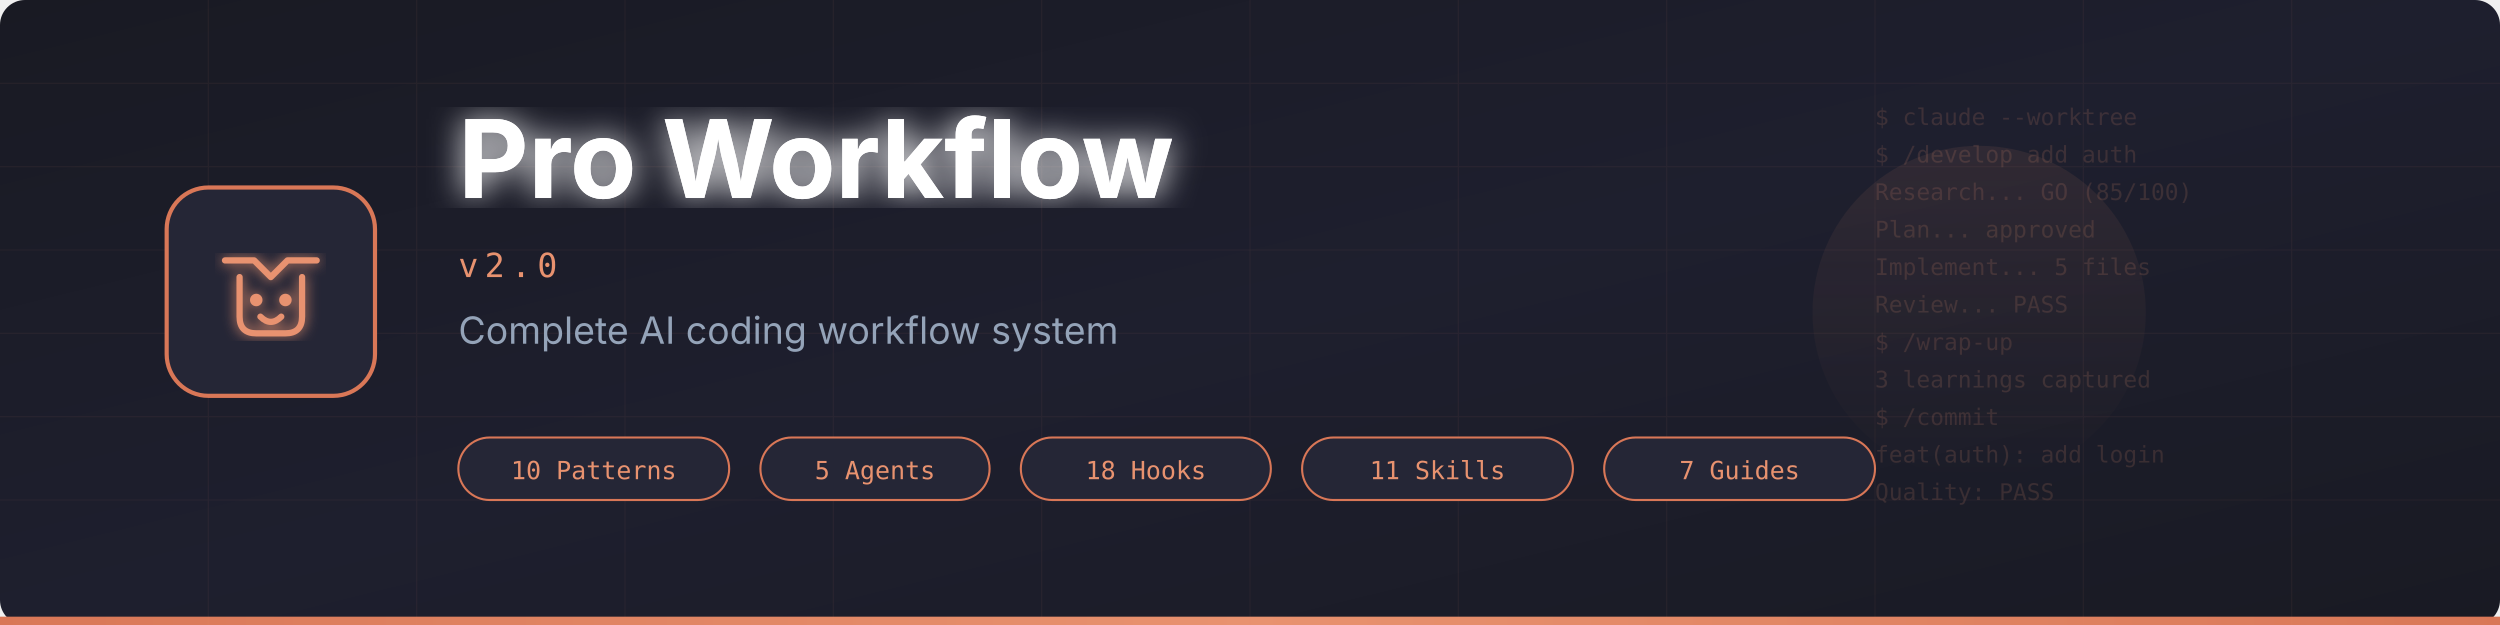
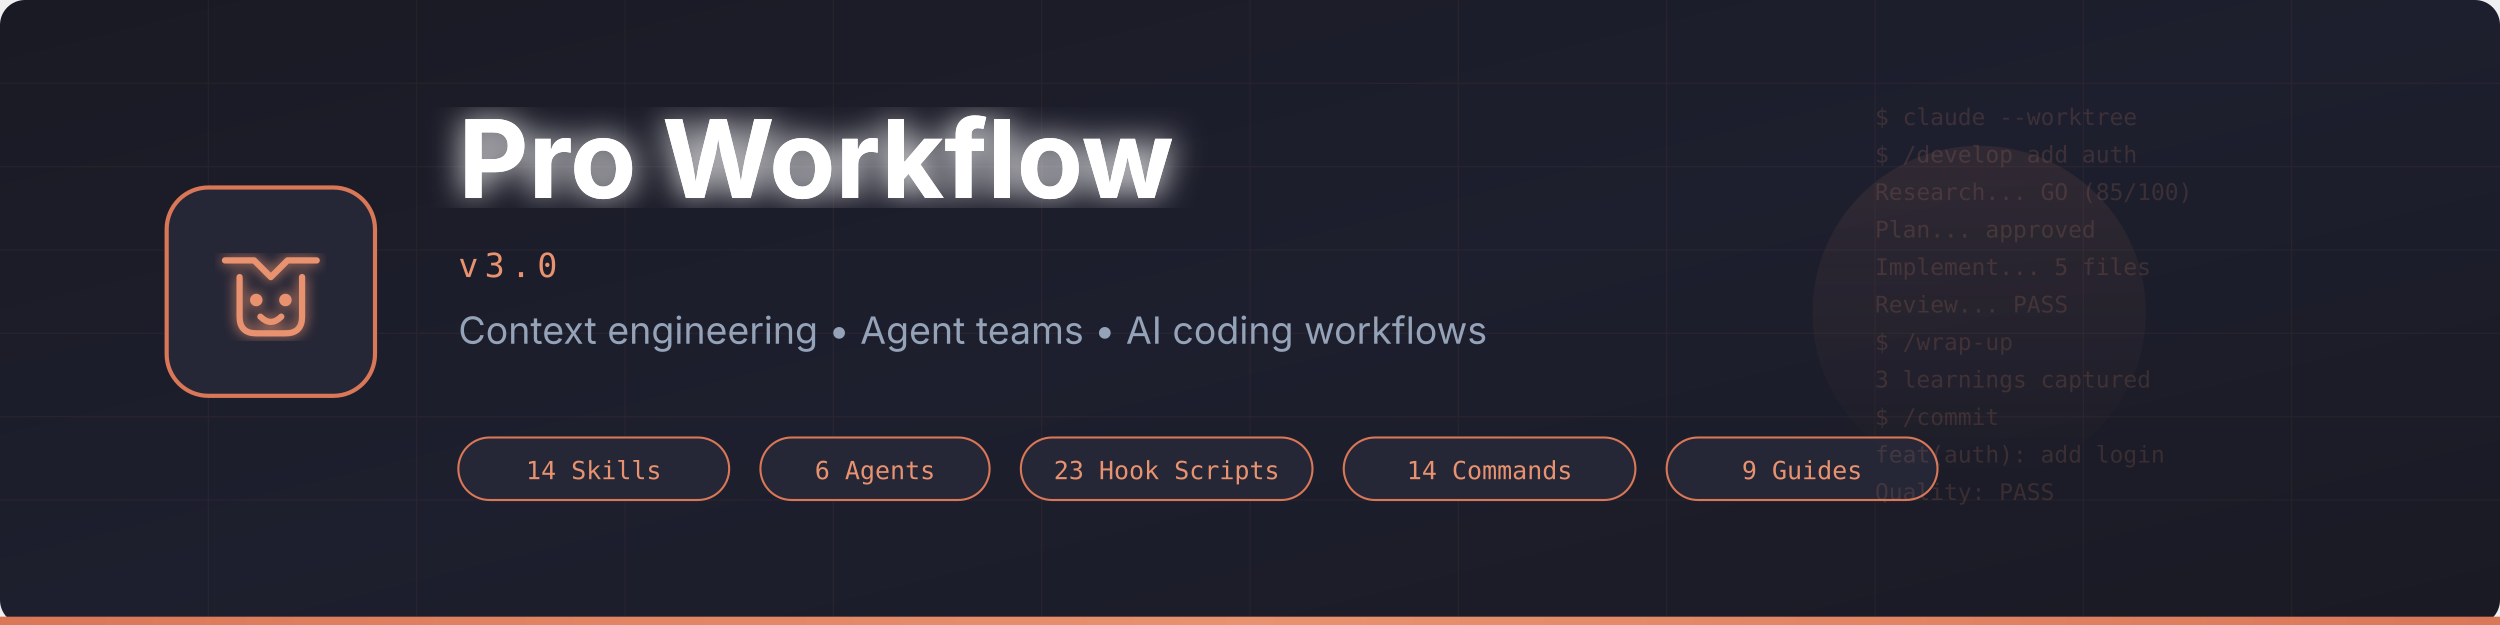
<svg xmlns="http://www.w3.org/2000/svg" viewBox="0 0 1200 300" width="1200" height="300">
  <defs>
    <linearGradient id="bgGrad" x1="0%" y1="0%" x2="100%" y2="100%">
      <stop offset="0%" style="stop-color:#191A23;stop-opacity:1" />
      <stop offset="50%" style="stop-color:#1E1F2E;stop-opacity:1" />
      <stop offset="100%" style="stop-color:#191A23;stop-opacity:1" />
    </linearGradient>
    <linearGradient id="accentGrad" x1="0%" y1="0%" x2="100%" y2="0%">
      <stop offset="0%" style="stop-color:#D97757;stop-opacity:1" />
      <stop offset="50%" style="stop-color:#E8926F;stop-opacity:1" />
      <stop offset="100%" style="stop-color:#D97757;stop-opacity:1" />
    </linearGradient>
    <linearGradient id="glowGrad" x1="0%" y1="0%" x2="0%" y2="100%">
      <stop offset="0%" style="stop-color:#E8926F;stop-opacity:0.3" />
      <stop offset="100%" style="stop-color:#E8926F;stop-opacity:0" />
    </linearGradient>
    <filter id="glow">
      <feGaussianBlur stdDeviation="3" result="blur" />
      <feMerge>
        <feMergeNode in="blur" />
        <feMergeNode in="SourceGraphic" />
      </feMerge>
    </filter>
    <filter id="softGlow">
      <feGaussianBlur stdDeviation="8" result="blur" />
      <feMerge>
        <feMergeNode in="blur" />
        <feMergeNode in="SourceGraphic" />
      </feMerge>
    </filter>
  </defs>
  <rect width="1200" height="300" fill="url(#bgGrad)" rx="12" />
  <rect x="0" y="296" width="1200" height="4" fill="url(#accentGrad)" />
  <g opacity="0.06">
    <line x1="0" y1="40" x2="1200" y2="40" stroke="#E8926F" stroke-width="0.5" />
    <line x1="0" y1="80" x2="1200" y2="80" stroke="#E8926F" stroke-width="0.5" />
    <line x1="0" y1="120" x2="1200" y2="120" stroke="#E8926F" stroke-width="0.5" />
    <line x1="0" y1="160" x2="1200" y2="160" stroke="#E8926F" stroke-width="0.5" />
    <line x1="0" y1="200" x2="1200" y2="200" stroke="#E8926F" stroke-width="0.5" />
    <line x1="0" y1="240" x2="1200" y2="240" stroke="#E8926F" stroke-width="0.5" />
    <line x1="100" y1="0" x2="100" y2="300" stroke="#E8926F" stroke-width="0.5" />
    <line x1="200" y1="0" x2="200" y2="300" stroke="#E8926F" stroke-width="0.5" />
    <line x1="300" y1="0" x2="300" y2="300" stroke="#E8926F" stroke-width="0.5" />
    <line x1="400" y1="0" x2="400" y2="300" stroke="#E8926F" stroke-width="0.5" />
    <line x1="500" y1="0" x2="500" y2="300" stroke="#E8926F" stroke-width="0.5" />
    <line x1="600" y1="0" x2="600" y2="300" stroke="#E8926F" stroke-width="0.5" />
    <line x1="700" y1="0" x2="700" y2="300" stroke="#E8926F" stroke-width="0.5" />
    <line x1="800" y1="0" x2="800" y2="300" stroke="#E8926F" stroke-width="0.5" />
    <line x1="900" y1="0" x2="900" y2="300" stroke="#E8926F" stroke-width="0.5" />
    <line x1="1000" y1="0" x2="1000" y2="300" stroke="#E8926F" stroke-width="0.5" />
    <line x1="1100" y1="0" x2="1100" y2="300" stroke="#E8926F" stroke-width="0.5" />
  </g>
  <g transform="translate(80, 90)">
    <rect width="100" height="100" rx="20" fill="#252636" stroke="#D97757" stroke-width="2" />
    <g transform="translate(50,50)" fill="none" stroke="#E8926F" stroke-width="3" stroke-linecap="round" stroke-linejoin="round" filter="url(#glow)">
      <path d="M-22,-15 L-8,-15 L0,-7 L8,-15 L22,-15" />
      <path d="M-15,-7 L-15,12 Q-15,20 -7,20 L7,20 Q15,20 15,12 L15,-7" />
      <circle cx="-7" cy="4" r="3" fill="#E8926F" stroke="none" />
      <circle cx="7" cy="4" r="3" fill="#E8926F" stroke="none" />
      <path d="M-5,12 Q0,17 5,12" />
    </g>
  </g>
  <g transform="translate(220, 95)">
    <text font-family="system-ui, -apple-system, sans-serif" font-size="52" font-weight="700" fill="white" filter="url(#softGlow)">Pro Workflow</text>
    <text font-family="system-ui, -apple-system, sans-serif" font-size="52" font-weight="700" fill="white">Pro Workflow</text>
-     <text y="38" font-family="'SF Mono', 'Fira Code', monospace" font-size="16" fill="#E8926F" letter-spacing="3">v2.0</text>
-     <text y="70" font-family="system-ui, -apple-system, sans-serif" font-size="18" fill="#94a3b8">Complete AI coding workflow system</text>
+     <text y="38" font-family="'SF Mono', 'Fira Code', monospace" font-size="16" fill="#E8926F" letter-spacing="3">v3.0</text>
+     <text y="70" font-family="system-ui, -apple-system, sans-serif" font-size="18" fill="#94a3b8">Context engineering • Agent teams • AI coding workflows</text>
  </g>
  <g transform="translate(220, 210)">
    <rect x="0" y="0" width="130" height="30" rx="15" fill="#252636" stroke="#D97757" stroke-width="1" />
-     <text x="65" y="20" text-anchor="middle" font-family="'SF Mono', monospace" font-size="12" fill="#E8926F">10 Patterns</text>
+     <text x="65" y="20" text-anchor="middle" font-family="'SF Mono', monospace" font-size="12" fill="#E8926F">14 Skills</text>
    <rect x="145" y="0" width="110" height="30" rx="15" fill="#252636" stroke="#D97757" stroke-width="1" />
-     <text x="200" y="20" text-anchor="middle" font-family="'SF Mono', monospace" font-size="12" fill="#E8926F">5 Agents</text>
-     <rect x="270" y="0" width="120" height="30" rx="15" fill="#252636" stroke="#D97757" stroke-width="1" />
-     <text x="330" y="20" text-anchor="middle" font-family="'SF Mono', monospace" font-size="12" fill="#E8926F">18 Hooks</text>
-     <rect x="405" y="0" width="130" height="30" rx="15" fill="#252636" stroke="#D97757" stroke-width="1" />
-     <text x="470" y="20" text-anchor="middle" font-family="'SF Mono', monospace" font-size="12" fill="#E8926F">11 Skills</text>
-     <rect x="550" y="0" width="130" height="30" rx="15" fill="#252636" stroke="#D97757" stroke-width="1" />
-     <text x="615" y="20" text-anchor="middle" font-family="'SF Mono', monospace" font-size="12" fill="#E8926F">7 Guides</text>
+     <text x="200" y="20" text-anchor="middle" font-family="'SF Mono', monospace" font-size="12" fill="#E8926F">6 Agents</text>
+     <rect x="270" y="0" width="140" height="30" rx="15" fill="#252636" stroke="#D97757" stroke-width="1" />
+     <text x="340" y="20" text-anchor="middle" font-family="'SF Mono', monospace" font-size="12" fill="#E8926F">23 Hook Scripts</text>
+     <rect x="425" y="0" width="140" height="30" rx="15" fill="#252636" stroke="#D97757" stroke-width="1" />
+     <text x="495" y="20" text-anchor="middle" font-family="'SF Mono', monospace" font-size="12" fill="#E8926F">14 Commands</text>
+     <rect x="580" y="0" width="130" height="30" rx="15" fill="#252636" stroke="#D97757" stroke-width="1" />
+     <text x="645" y="20" text-anchor="middle" font-family="'SF Mono', monospace" font-size="12" fill="#E8926F">9 Guides</text>
  </g>
  <g transform="translate(900, 60)" opacity="0.15">
    <text font-family="'SF Mono', monospace" font-size="11" fill="#E8926F">
      <tspan x="0" dy="0">$ claude --worktree</tspan>
      <tspan x="0" dy="18">$ /develop add auth</tspan>
      <tspan x="0" dy="18">  Research... GO (85/100)</tspan>
      <tspan x="0" dy="18">  Plan... approved</tspan>
      <tspan x="0" dy="18">  Implement... 5 files</tspan>
      <tspan x="0" dy="18">  Review... PASS</tspan>
      <tspan x="0" dy="18">$ /wrap-up</tspan>
      <tspan x="0" dy="18">  3 learnings captured</tspan>
      <tspan x="0" dy="18">$ /commit</tspan>
      <tspan x="0" dy="18">  feat(auth): add login</tspan>
      <tspan x="0" dy="18">  Quality: PASS</tspan>
    </text>
  </g>
  <circle cx="950" cy="150" r="80" fill="url(#glowGrad)" opacity="0.3" />
</svg>
